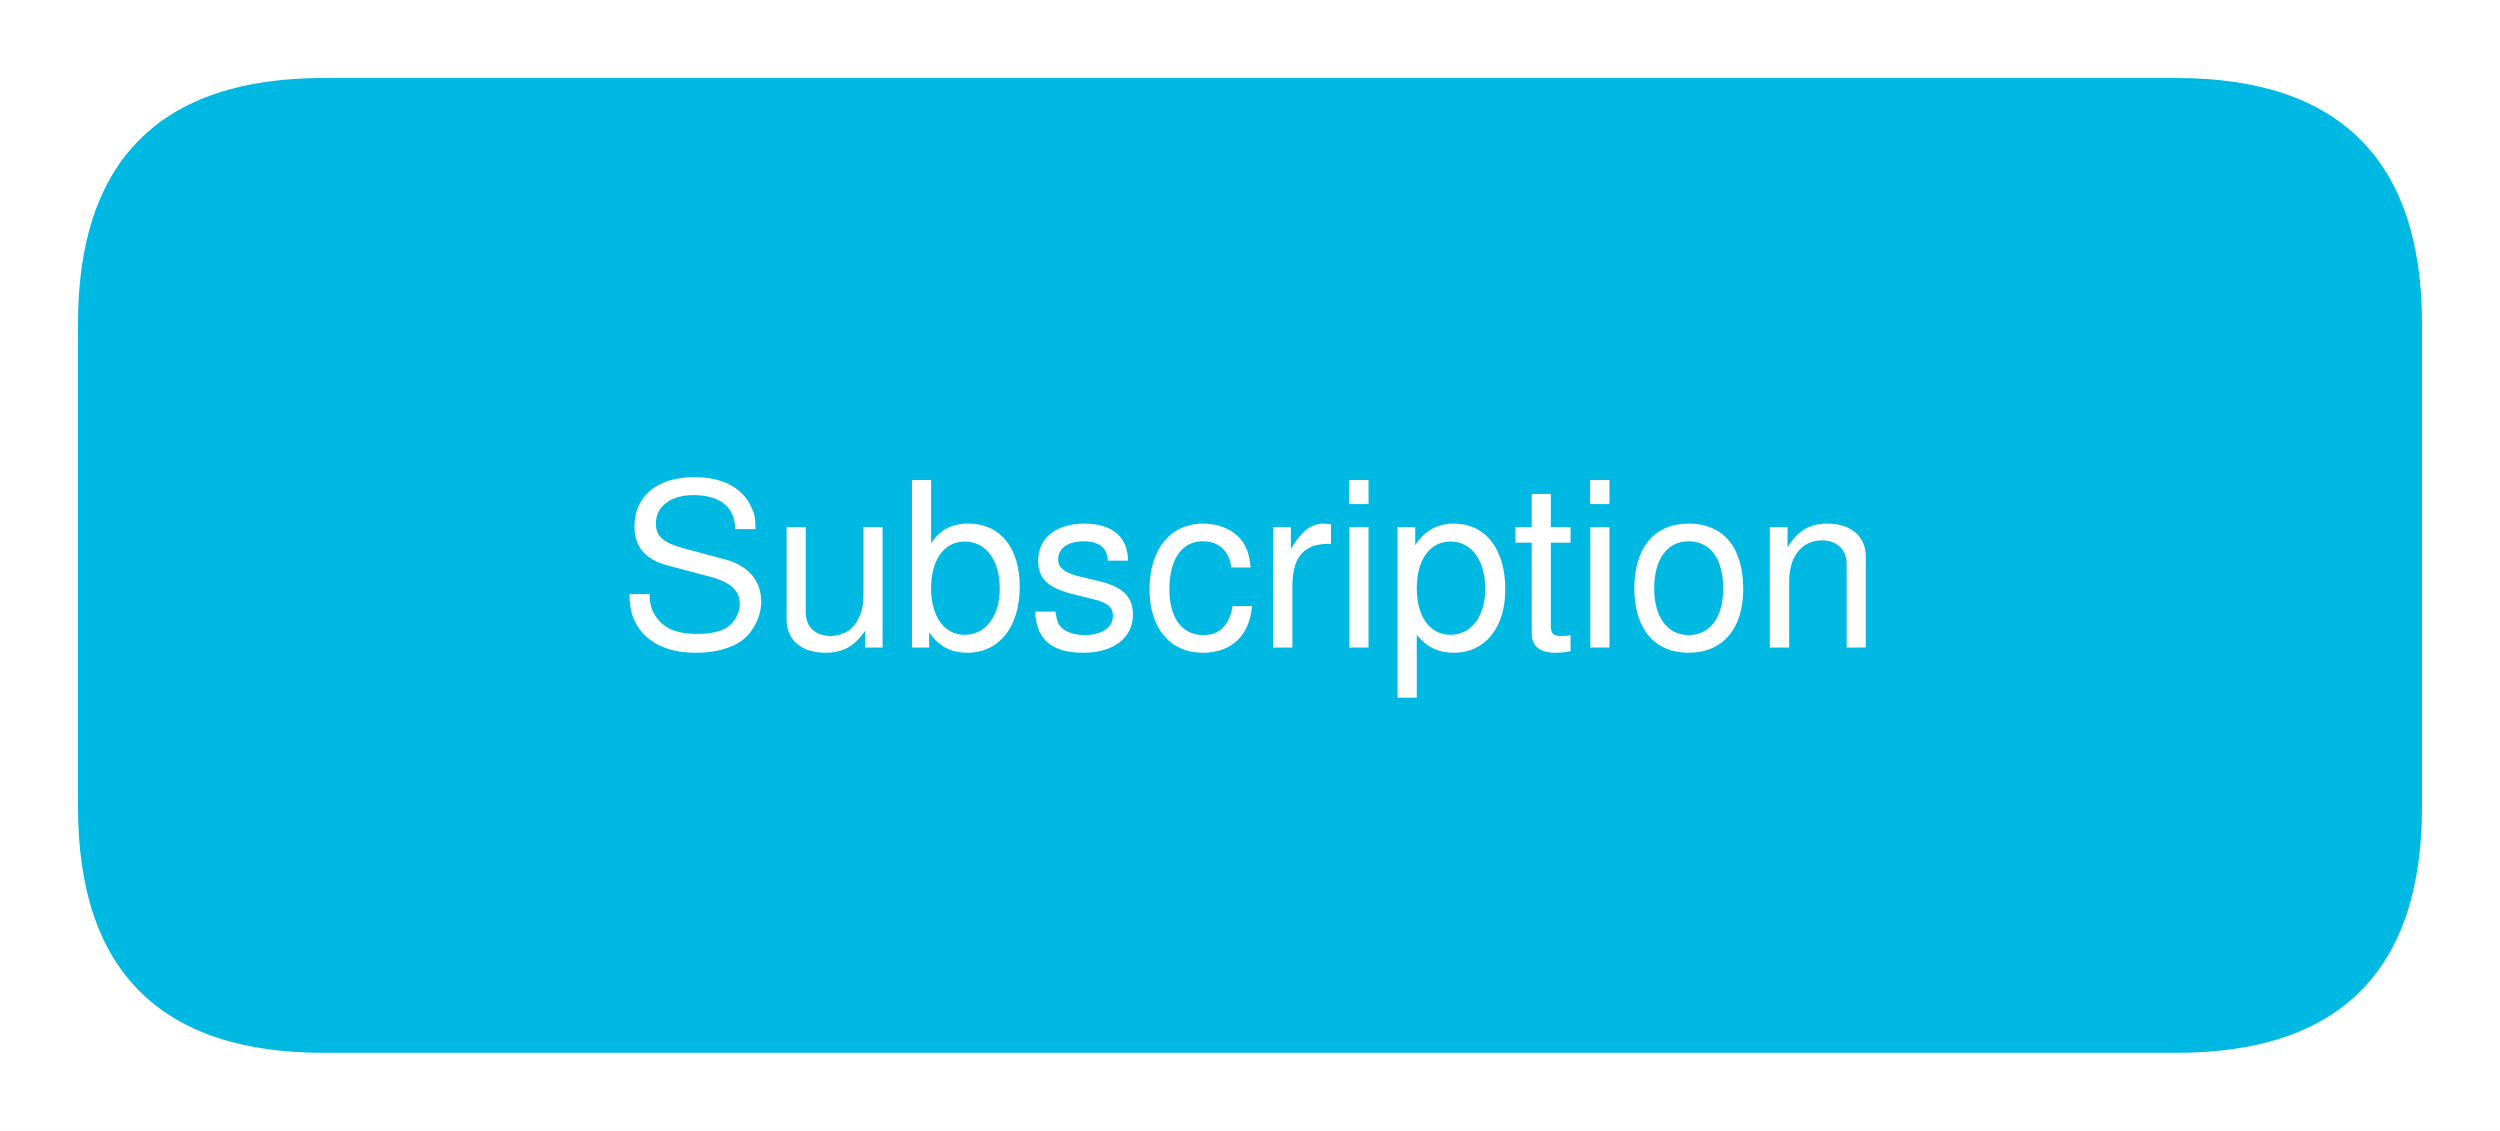
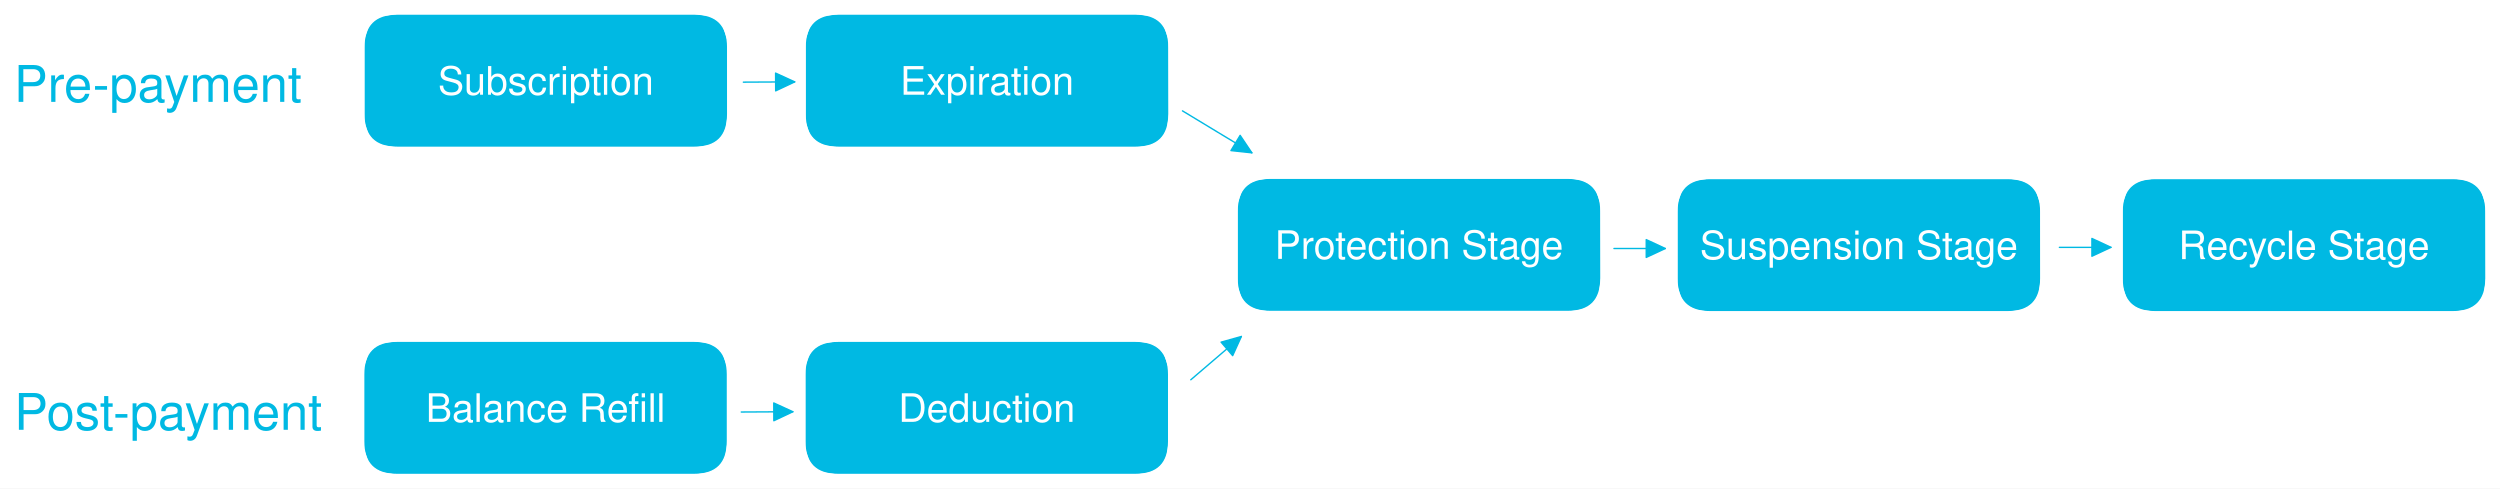
- <svg xmlns="http://www.w3.org/2000/svg" version="1.1" viewBox="0 0 304.512 137.738" width="304.512" height="137.738">
+ <svg xmlns="http://www.w3.org/2000/svg" version="1.1" viewBox="0 0 1782.125 348.253" width="1782.125" height="348.253">
  
-   eyJ2ZXJzaW9uIjoiMSIsImVuY29kaW5nIjoiYnN0cmluZyIsImNvbXByZXNzZWQiOnRydWUsImVuY29kZWQiOiJ4nK1VXW/bIFx1MDAxNH3Pr4i8185cdTAwMDWDwe5b1nVaVGl9SPZRTdNEbGqzOMZcdTAwMDLy1Sr/feB4tpMlVTc1XHUwMDBmVrj3wj333nPgaTBcdTAwMWN6Zltx72ro8U3CXG6RKrb2Lpx9xZVcdTAwMTaytK6gXmu5VElcdTAwMWSZXHUwMDFiU+mry0tWVX4mzEzKuZ/IxX5cdTAwMWIv+IKXRtvA73Y9XHUwMDFjPtXfXlwixVx1MDAxM8PKrOD1htrV5YIhObZ+kmWdXHUwMDE3gpBcdTAwMTBcdTAwMTBcdTAwMDJcdTAwMWG1XHUwMDExQr+3+VxmT637gVx1MDAxNZp3XHUwMDFlZ/I+Z/dcdTAwMWY1ym6m1z8nt6tKTu/GeN2lfVx1MDAxMEUxMduihqWlrb7zaaPknH9cdTAwMTWpyV3uI/u5XUous7zk2pVcdTAwMGZaq6xYXCLMtq6hs+570I/b2Fx1MDAxNYpcdTAwMDKfXHUwMDAwhFx1MDAwMlxiaIhRjMPW7Vx1MDAwZVxiQuhjXGYoQZii0MbgI2TXspDKIXtcdTAwMDPALOaowzZjyTyzXHUwMDAwy/R8zLqpN4iwXHUwMDFmwlx1MDAwMIdcdTAwMTBSXHUwMDE40Vx1MDAwZUPORZZcdTAwMWJXXHSkPkU0hFx1MDAxMbKDwSTqpqJ5PVx1MDAxMFxiMVx1MDAwNTCAYdc8l75cdTAwMWGnNTl+XHUwMDFjtzRnqmpa59Uwe9Dd8uaYWX12XHUwMDFkMMzwjWk39+hcdTAwMDA3K76lt+PR21/fRiv9hd5NR/deXHUwMDFit2v+dciWVcr27IKEglx1MDAwMERcdTAwMTDFkKDWX4hybp3lsig6m0zmXHUwMDFkIWvr7uK0XHUwMDEyXHUwMDBlcPZEgOg5XHJcdTAwMTDb0lxiQPRyXHScrvm0XHUwMDA0cpbkS8VfU1x1MDAwNPC/RIAx8aMwtrRcIlx1MDAwNFwiSuIjXHUwMDExxNhHIFx1MDAwZYOAXHUwMDA0XHUwMDExjXBwVlx1MDAwM1x1MDAwZs3vWVx1MDAxNVx1MDAxOMVKXTFlyfW3XHUwMDEy+lx1MDAxN1JLflx1MDAxNFx1MDAxY5OdYqtcdTAwMDVcdTAwMDSjf6e6dotnqP6abOzGLkszXHUwMDExj7yW+oH1XHUwMDAzW4hi++fW39PV0dRcIp0sZzpRojKOpb2Gam4z10eRgz2jQmSOzl5ia+HqgOlG2NemXHJYiDTtv1x1MDAwN4lcdTAwMDXC7Jlq/JJrXFwqkYmSXHUwMDE101M491x1MDAwMlx1MDAxYzSq9uybNTG2izZuL0c7KJE2reg6561cdTAwMDRfvztxYTZ0XHUwMDFhNKJ2+uFuTE+7we43TFx1MDAwNN39In0=
+   eyJ2ZXJzaW9uIjoiMSIsImVuY29kaW5nIjoiYnN0cmluZyIsImNvbXByZXNzZWQiOnRydWUsImVuY29kZWQiOiJ4nO1cXFlX4spcdTAwMTZ+91e4uK9NTs3DeXPWdmhbWlv7rrN6XHUwMDA1XGJcdTAwMTBlMlx1MDAwNFx1MDAxMHv1f7+7XCKSXHUwMDAwSVxiXG529FxcXHUwMDFmVJKiaqeyv29/u6ZfXHUwMDFim5tcdTAwMDV/1HVcbn9vXHUwMDE2nIeK3XSrnj0sfDLXXHUwMDA3jtdzO224RYLPvU7fq1x1MDAwNCVcdTAwMWK+3+39/ddfdrdr1V2/3OncWZVO6+lrTtNpOW2/XHUwMDA3XHUwMDA1/1x1MDAwYp83N39cdTAwMDW/I1xy2Z7XeWojuFx1MDAxY7ajNZ69etZpXHUwMDA3bVKOXHSlik7uu71daMl3qnCzZjd7TnjHXFwquDtcdTAwMDdlXCLc+8vh4zdZOXvca7BSM2y05jabJX/UXGZcZup14LnDez3f69w5392q34C7eOZ60re8Tr/eaDs98+BocrXTtSuuPzL1oPCq3a5cdTAwMDd1hFdcdTAwMWVMXHSumKUwUUxiKlx1MDAxOTzx5LapQHBkKSGxVkpKhMSsYTudZsczhv1cdTAwMDehsnZoaFrZrtzVwb52NbnMcPy4VFhSMi0olUojQfikRMNx61xy31htIUQo0UIgXHK/pMY6LNVzgleCJcbwbfg9uWMs6Fx1MDAxZVVcdTAwMDPH+Ge2U1x1MDAxYrbXXHUwMDFkd14hsDRivfm4XHUwMDE38arwy/1u1X5yXHUwMDAxLIRGmDIpNVxym2y67Tu42e43m+G1TuUuxmt6vu3522676rbrcPPZaUOHPlxu3Gpr6D5IYlx1MDAwZmqN05Mjf1C066ejr1x1MDAxM1uNY3Uq/d5TJ1HKXHRcdTAwMTVcdTAwMWFzylx1MDAwNFwiXHUwMDFjR0rV7a4xmlqEcYKUZNChjEo+LvF7YpbTri42yuN2u3/T2D66P1x1MDAxYSnE63c/zsuVOKOKgVXgiVx1MDAxMsG7U1x1MDAxMlx1MDAwYqzFnFnSglx1MDAxN08lgVJcdTAwMTSTeZuads/f6bRarlx1MDAwZn1/3nHb/mxcdTAwMWZcdTAwMDeduWVg3nDs6uxdeKbovYLvuU+AmJTomkpDXHUwMDA2MT/hf5shbIJcdTAwMGaT///5XHUwMDE0WzrRo81PMc6Zw1x1MDAxYTeif8c9sFx1MDAwNJ8pMXv1mc8wkoJcdTAwMTDCSeisXHUwMDBiXHUwMDE5bZd8b7ddt3l6f3Vdur4nR71tlnNGI0JaRHPJJdFUojlGw5ZhMlx1MDAwNj4pmFZsXYzGNeJSXHUwMDAwJymZwGdcdTAwMDBRzVx1MDAxNMFaU3B7zcJcdTAwMTf3TGiEXHUwMDAxXHUwMDE2oMxcdTAwMWYgtLDXVk9oe+RcdTAwMDF1i+rg68HJ5clnvNvYu0GXXHSExqF74G1yhlx1MDAwMDNcXMo55tBcdTAwMTaBXHUwMDFlhtCEIF5zXHUwMDExw1x1MDAxZJn4LDPJXHUwMDE2XHUwMDAzo1xipkpcdTAwMTBccsFGUknnjFJcdTAwMTaRXG5cdTAwMGIpXHTQsI4j2fdHaHFcdTAwMGVcdTAwMWR8N86VV0VnXHUwMDE4KTR7+ZnPuEBUXHUwMDExRrJcdTAwMGK0Xrl/zcS5XbtcdTAwMTk4g31nX219/17LN51cdCYsXHUwMDAxrlx1MDAwNtHciFE1XHUwMDAxQMBmnFLLOL5iioPHhfB4azbDmmlcZvJcdTAwMTFcdTAwMDI8oYqheS4zatpcdTAwMDBZfywuu+xXXHUwMDFlv15cdTAwMWTc9PmX/at9dlLeP1x1MDAxZV4liTOJgcg4XHUwMDE4XHUwMDA0vah0XHUwMDA0Rc/iXGZbmFF45eR14uygu9/aPds67KnvxZNH/6SG9/DnJDJD0Fx1MDAxOCg0IYCvXHUwMDE0kmyezaRFNVx1MDAwNVx1MDAxZENcdTAwMTVS/IOzWTHGl5ckM8+p+DPWh4RGMZu9OuEzzDVGLJL+LOKzdFx1MDAxMZ5LPsNcdTAwMTA1LaZcdTAwMTlWhCvQvtPiXGaBOFx1MDAxM8BmXHUwMDEwxlx0YzhZnNWCn5fRXHUwMDE5SCqLQZpcdTAwMTGmXHUwMDFi84ymOcBcdTAwMTWgSCSoXHUwMDBmXHUwMDExJb0xnzEtJbxLXHUwMDFj3lhcdTAwMTmdTdztV8QvJ97lO1x1MDAwZn4h6rFjXzi6vym35f3g/ra1++WB3EFOUVx1MDAxZlx1MDAxNCblfn+KrzbLyMVU+0+hOqz3XHUwMDE5XHUwMDEyK+TgVHRNPX90wCh5IFx1MDAwN8M9yeA9yszIiu/NnCNcdTAwMGJcdTAwMTJcdTAwMWZhXHUwMDEyXHUwMDFmjKHbXHUwMDE159PYXHUwMDAyqUBcdTAwMTRFRFxupjSAby3YwpHhslx0mFwiL3+MXHUwMDFlJVx1MDAxMFx1MDAwMniLNaBnLWKg1mn7JffRdDpRU1f37ZbbNP1cdTAwMWLWXHUwMDFieChYeuFURpWms1ny7bpcdTAwMTPtzp5cdTAwMDNNXHUwMDA3dYmpL2013bpx5UJcdTAwMDVcdTAwMWXG8aa83HcrdnNSoOVWq9H4Ulx1MDAwMUtsqNPLMjhT6Hhu3W3bzW+xhr5cIrZcdJVcYkFcdTAwMGWpOJCuzFx1MDAwZcH0jCyfXHUwMDEwhGBiYcE4iofg+1x0b1x1MDAwNFx1MDAwMZMgLPlcdTAwMWGGXHUwMDFl0lx1MDAwMpEqgratbXm823Na7Tq+XHUwMDA05u7EXHUwMDA3olx1MDAwMGZcdTAwMGLj26KwXHUwMDE53+D6w2Z6vanDbqn15iVcdTAwMWNTnsxcdTAwMDVIUKZoVDst4oJ0t8gpXHUwMDE3XHUwMDEwyJuEXHUwMDAwIMm4ccg3XHTHkHFnXHTHRDJhhlx1MDAxMOTqwZ6fcFxc6ve6Tts44lx1MDAxZojIXHUwMDBigtlsRJ6z9eVBmVGdXGJEzZVCVMjsI2jpQ7e5XHUwMDA0otbKXHUwMDEyXGJEMdWKYlx1MDAxZY5vTGIyV5Dua8Q4w4isXHUwMDA3h6uIyVx1MDAxOElccnRcIuVcdTAwMWFgmlx1MDAxNo26hzU1XHUwMDFjicPPtauty+PDqyqjvn5NTF5TtYtCfXyD61x1MDAwZsmp9Z7z48uSL+vln1x1MDAwN9XtI/7z8nBQOllBvfyorrVzey1kqXS4LWixdirK70tCMJqc0SvOuDDjZZmZK93dcslcXMBG1FJIiKexMqFDJn+WXHUwMDEwSCvBXHUwMDEw5Fx1MDAxMkozPmPYiqhcdTAwMGJlklx1MDAxMFx1MDAxMlNcdTAwMDT5/DryhfxIiHOv40Os/TNcdTAwMTJiQeidlVx1MDAxMHO2vlxcQlxiRFx1MDAxM4HIqSZIgStmXHUwMDA2YvrkRC6BXGK+Zlx0iSSB4CswmVZcdTAwMTBMMVx1MDAwYtiISaWgJ1x1MDAxMFqTkl9JVq/Mylx1MDAxZs3p6kGaXHUwMDE2i46Hlc/2dXl00X/cXHUwMDFhXHUwMDE0h9/O2vdcdTAwMDe7r1x1MDAxN1x1MDAxMO+l2kW6JL7BjNamT2lPtf9v01x1MDAwZlx1MDAwMiVmPlx1MDAxY4GORiiSXHUwMDFhLWKtdK/IJWtJLiwlzaQ7hcSBzi5cdTAwMWTAwkKCXGKBXGKWhlx1MDAxONZCW5iEraaoXHUwMDA3yEQxVoKrNTBTfuTD3kPX9WxcdTAwMTOS31Q4LFxiuLPCIWLlKyRD8lSAIKbbl5hcYkhfYpFL6FEpLEw1k2PBgKYnXHUwMDAy3pFkwMosXHUwMDEwwVxmvfFEwE1tR5fOW1x1MDAxNz0+uEVD99tp7Xar9Prg/i+vdpFcdTAwMTSJb3D9UiQvkkHiRNpSSFLFtcw+aZH+9nLJW4xISzGM2J+UXGY8jINpkoFcdTAwMTOhuFlW+JElQ6lf7lU8t/vmomFB0J2fsIjY+XLZXHUwMDEwXHUwMDFk257Bn1x1MDAwNInIOV1i88LZvae3S01xuFfU7MeBfVYqXHUwMDBmcL7xZ1x1MDAwNlx1MDAxYZhcdTAwMTlN0Vx1MDAxY/7VXHUwMDExNlx1MDAxYVx1MDAwNewkLWmG+7jEnNJcdTAwMWNPVVxiLTHmelx1MDAxZIt901wi0Mj7gsmP8/bWzvcvXHUwMDA3+1x1MDAxZfPPrlx1MDAxZvdeXHUwMDFmhv/l1S5cdTAwMTJccvFccma0dl3zXHUwMDFm3ftz//NcdTAwMGavdbp/cyFrl1x1MDAxNbd9sZOx3tyIkeStXFxaSMApUdmTqHSvyCVcdTAwMTma8Vx1MDAwYqykRlxu1IZAMlxcLlx1MDAxNZAhMzt/MDH7PbHCYj2LqXAkVKeKXHUwMDExQbFcdTAwMTR0XHUwMDFkU7P5XHUwMDExI7tOtV95cyWyIIzPKpHQyFTQJe44YoQkoY5gilx1MDAxMYhglH3YMJ3eclx0Oy24ZVx1MDAxNmghXHUwMDE5N+koXHUwMDE5t8xsJONmXHUwMDAwVUQ3+qx2x1x1MDAxMVx1MDAwMn0hQOEjXHUwMDBlVFx1MDAxN6NBKIJMRWBcdTAwMTAgklAkRGRSY1xmSopNlqLeXHUwMDBiJDNuOEqHw2Z0w5HgTFN4UUxcdTAwMGJcdTAwMDJ+q1wihcb7jbhcdTAwMDXvk1JgWMSZXHUwMDExcuNcdTAwMTJL7jdaYkMnMVx1MDAxYsCBtTlHjElcdTAwMTGugVxyjVx1MDAwMpGrhaBcdTAwMWZnr1G8K5uf4rxcdTAwMTeH9W1E/y7NY4IlL8CEOKUhnVpi9UT6dFA+eVxmXHUwMDEyXHUwMDE5cLaksVxmTi2umNlRSYlOW/f1XHUwMDFhXHUwMDFlXHUwMDAzjVx1MDAwMs1jwCBCmCBcdTAwMWSzOYJoS8enW5NjLcwoXHUwMDA3YPiD7ZxcXGaTXCLTilx1MDAxM2w2IEL2i9E8k2lLMFx1MDAwMjKQavD7l2+czExkwS5wwLWiZms6RlqHoiBkMmXBK9fm9ItcdTAwMDR2fWdcXEaYpZ422Ue/XHUwMDA2UVx1MDAwNHrCnC0xfXpHYjWJqFxi2pjFw5KEmLg/LDJKMbcgnUm6nK67+XncuNi7cD2HnV5+6e1cdTAwMWPj5o6Xbz7ExFx1MDAxY0pCoEshWTKxZjqfXHUwMDAykrEwU9yc9qMlWs9OcoJi0ik2l05pXHUwMDEynOPzbvaKR7IpKqaupi4mc4pde2Qsi82nKJv6yiRdajo1PyWb8jvdpFRq6lHm14uF5rxcYmCUJ57UXHUwMDAwXG5cdTAwMTS0nlripIbavj1cdTAwMWFed1taXHUwMDE1b26KX1tIXZ5cdTAwMWPnXHUwMDFmX5qDzmOgbzlTanqZmGRwXHUwMDFipIbRXHUwMDFhUqVcZt6+XG5fhGXBXHUwMDE3XHUwMDAxdClQP+8lNXpcdTAwMTm+Oj0/V1x1MDAwMIvak4qw9ClcdTAwMTKWXHUwMDFjxyCNYERzkj2OObzx2UNdfsLPrlx1MDAwZcXQqYxcdTAwMWWPv+RcdTAwMWJnIO5cdTAwMDBn3KxjfNdzJOY0XHIhKX7jOVx1MDAxMv1QXHUwMDFhtU9cdTAwMWZHp19vXHUwMDA3rYG8XHUwMDFmNm5cdTAwMDcr2M3x/2rXV+3q13gumtKJf5CM5n6AqVx1MDAxN4VcdTAwMTLnoTGRjEGyybLPvaS7RS5JlmFtQaIn+J+ce5GZzpIgVCnGNPnQ60C27aZccv63eeFcdTAwMThvedP5l1x1MDAwNVx1MDAxMmFW5sxYmlxuv+Rj37BKXHUwMDA0oNBaIFwi1Fx1MDAxMlu/Ulx0KZf4XHUwMDEzjFvm1F1KzaYqKaY3j0MuZVx1MDAxMUjYqVx1MDAxMCBFNJ+161xyj+U1e4g5YcpcdTAwMWNcXIU5mVx1MDAxZr6El0VcdTAwMTFV7+aol4yjl+mo2Jw6903KwFwieFWCXHUwMDAwV81cdTAwMGZcdTAwMTRqy1x1MDAxYzNmNvppMzD20jMsM09ccpnRS0bMgYGEUYpcdTAwMTiFfHX+TF5lcZPIko90iGXqqbxzvlx1MDAxY1a4XHUwMDEx/WtkStBEwe52Sz543uSlgHO71TG7h49aXHUwMDE4uM5wO1x1MDAwNnrj8Lgx7lRDRY552l+/N37/XHUwMDBmLVx1MDAwYpk5In0=
  <defs>
    <style>
      @font-face {
        font-family: "Virgil";
        src: url("https://unpkg.com/@excalidraw/excalidraw@0.13.0/dist/excalidraw-assets/Virgil.woff2");
      }
      @font-face {
        font-family: "Cascadia";
        src: url("https://unpkg.com/@excalidraw/excalidraw@0.13.0/dist/excalidraw-assets/Cascadia.woff2");
      }
    </style>
  </defs>
-   <rect x="0" y="0" width="304.512" height="137.738" fill="#ffffff" />
-   <g stroke-linecap="round" transform="translate(10 10) rotate(0 142.2562 58.86876)">
-     <path d="M29.43 0 L255.08 0 L261.98 0.46 L267.96 1.84 L273.01 4.14 L277.15 7.36 L280.37 11.5 L282.67 16.56 L284.05 22.54 L284.51 88.3 L284.05 95.2 L282.67 101.18 L280.37 106.24 L277.15 110.38 L273.01 113.6 L267.96 115.9 L261.98 117.28 L255.08 117.74 L29.43 117.74 L22.54 117.28 L16.56 115.9 L11.5 113.6 L7.36 110.38 L4.14 106.24 L1.84 101.18 L0.46 95.2 L0.46 22.54 L1.84 16.56 L4.14 11.5 L7.36 7.36 L11.5 4.14 L16.56 1.84 L22.54 0.46 L29.43 0" stroke="none" stroke-width="0" fill="#00b9e3" />
-     <path d="M29.43 0 M29.43 0 C104.27 0, 179.1 0, 255.08 0 M29.43 0 C119.53 0, 209.63 0, 255.08 0 M255.08 0 C274.7 0, 284.51 9.81, 284.51 29.43 M255.08 0 C274.7 0, 284.51 9.81, 284.51 29.43 M284.51 29.43 C284.51 41.4, 284.51 53.36, 284.51 88.3 M284.51 29.43 C284.51 49.61, 284.51 69.78, 284.51 88.3 M284.51 88.3 C284.51 107.93, 274.7 117.74, 255.08 117.74 M284.51 88.3 C284.51 107.93, 274.7 117.74, 255.08 117.74 M255.08 117.74 C205.71 117.74, 156.34 117.74, 29.43 117.74 M255.08 117.74 C194.32 117.74, 133.55 117.74, 29.43 117.74 M29.43 117.74 C9.81 117.74, 0 107.93, 0 88.3 M29.43 117.74 C9.81 117.74, 0 107.93, 0 88.3 M0 88.3 C0 69.14, 0 49.98, 0 29.43 M0 88.3 C0 69, 0 49.7, 0 29.43 M0 29.43 C0 9.81, 9.81 0, 29.43 0 M0 29.43 C0 9.81, 9.81 0, 29.43 0" stroke="#00b9e3" stroke-width="1" fill="none" />
+   <rect x="0" y="0" width="1782.125" height="348.253" fill="#ffffff" />
+   <g stroke-linecap="round">
+     <g transform="translate(1468.041 176.3217) rotate(0 18.38748 -0.00116483)">
+       <path d="M0 0 C6.13 0, 30.65 0, 36.77 0 M0 0 C6.13 0, 30.65 0, 36.77 0" stroke="#00b9e3" stroke-width="1" fill="none" />
+     </g>
+     <g transform="translate(1468.041 176.3217) rotate(0 18.38748 -0.00116483)">
+       <path d="M36.77 0 L23.18 6.34 L23.18 -6.34 L36.77 0" stroke="none" stroke-width="0" fill="#00b9e3" fill-rule="evenodd" />
+       <path d="M36.77 0 C33.63 1.47, 30.48 2.93, 23.18 6.34 M36.77 0 C31.98 2.23, 27.19 4.47, 23.18 6.34 M23.18 6.34 C23.18 2.77, 23.18 -0.79, 23.18 -6.34 M23.18 6.34 C23.18 3.69, 23.18 1.05, 23.18 -6.34 M23.18 -6.34 C27.56 -4.3, 31.94 -2.26, 36.77 0 M23.18 -6.34 C27.41 -4.37, 31.64 -2.39, 36.77 0 M36.77 0 C36.77 0, 36.77 0, 36.77 0 M36.77 0 C36.77 0, 36.77 0, 36.77 0" stroke="#00b9e3" stroke-width="1" fill="none" />
+     </g>
  </g>
-   <g transform="translate(74.25623 52.86876) rotate(0 78 16)">
-     <text x="78" y="26" font-family="Helvetica, Segoe UI Emoji" font-size="28px" fill="#ffffffff" text-anchor="middle" style="white-space: pre;" direction="ltr">Subscription</text>
+   <g stroke-linecap="round">
+     <g transform="translate(1150.523 177.1552) rotate(0 18.29529 0.001734741)">
+       <path d="M0 0 C6.1 0, 30.49 0, 36.59 0 M0 0 C6.1 0, 30.49 0, 36.59 0" stroke="#00b9e3" stroke-width="1" fill="none" />
+     </g>
+     <g transform="translate(1150.523 177.1552) rotate(0 18.29529 0.001734741)">
+       <path d="M36.59 0 L23 6.34 L23 -6.34 L36.59 0" stroke="none" stroke-width="0" fill="#00b9e3" fill-rule="evenodd" />
+       <path d="M36.59 0 C31.29 2.48, 25.98 4.95, 23 6.34 M36.59 0 C31.22 2.51, 25.85 5.01, 23 6.34 M23 6.34 C23 3.24, 23 0.13, 23 -6.34 M23 6.34 C23 2.65, 23 -1.03, 23 -6.34 M23 -6.34 C26.29 -4.8, 29.58 -3.27, 36.59 0 M23 -6.34 C26.2 -4.84, 29.4 -3.35, 36.59 0 M36.59 0 C36.59 0, 36.59 0, 36.59 0 M36.59 0 C36.59 0, 36.59 0, 36.59 0" stroke="#00b9e3" stroke-width="1" fill="none" />
+     </g>
+   </g>
+   <g stroke-linecap="round">
+     <g transform="translate(529.9139 58.55811) rotate(0 18.29529 -0.09745726)">
+       <path d="M0 0 C6.1 -0.03, 30.49 -0.16, 36.59 -0.19 M0 0 C6.1 -0.03, 30.49 -0.16, 36.59 -0.19" stroke="#00b9e3" stroke-width="1" fill="none" />
+     </g>
+     <g transform="translate(529.9139 58.55811) rotate(0 18.29529 -0.09745726)">
+       <path d="M36.59 -0.19 L23.03 6.22 L22.96 -6.46 L36.59 -0.19" stroke="none" stroke-width="0" fill="#00b9e3" fill-rule="evenodd" />
+       <path d="M36.59 -0.19 C31.57 2.18, 26.55 4.55, 23.03 6.22 M36.59 -0.19 C33.78 1.13, 30.97 2.46, 23.03 6.22 M23.03 6.22 C23.01 3.24, 23 0.26, 22.96 -6.46 M23.03 6.22 C23 1.4, 22.98 -3.41, 22.96 -6.46 M22.96 -6.46 C27.12 -4.55, 31.27 -2.64, 36.59 -0.19 M22.96 -6.46 C27.13 -4.55, 31.29 -2.63, 36.59 -0.19 M36.59 -0.19 C36.59 -0.19, 36.59 -0.19, 36.59 -0.19 M36.59 -0.19 C36.59 -0.19, 36.59 -0.19, 36.59 -0.19" stroke="#00b9e3" stroke-width="1" fill="none" />
+     </g>
+   </g>
+   <g stroke-linecap="round" transform="translate(1512.722 127.2204) rotate(0 129.7016 47.51718)">
+     <path d="M23.76 0 L235.64 0 L246.04 1.48 L250.12 3.34 L253.46 5.94 L256.06 9.28 L259.03 18.19 L259.4 71.28 L257.92 81.67 L256.06 85.75 L253.46 89.09 L250.12 91.69 L246.04 93.55 L235.64 95.03 L23.76 95.03 L13.36 93.55 L9.28 91.69 L5.94 89.09 L3.34 85.75 L0.37 76.84 L0.37 18.19 L3.34 9.28 L5.94 5.94 L9.28 3.34 L13.36 1.48 L23.76 0" stroke="none" stroke-width="0" fill="#00b9e3" />
+     <path d="M23.76 0 M23.76 0 C87.6 0, 151.45 0, 235.64 0 M23.76 0 C68.03 0, 112.3 0, 235.64 0 M235.64 0 C251.48 0, 259.4 7.92, 259.4 23.76 M235.64 0 C251.48 0, 259.4 7.92, 259.4 23.76 M259.4 23.76 C259.4 33.59, 259.4 43.42, 259.4 71.28 M259.4 23.76 C259.4 42.39, 259.4 61.01, 259.4 71.28 M259.4 71.28 C259.4 87.11, 251.48 95.03, 235.64 95.03 M259.4 71.28 C259.4 87.11, 251.48 95.03, 235.64 95.03 M235.64 95.03 C162.14 95.03, 88.64 95.03, 23.76 95.03 M235.64 95.03 C182.77 95.03, 129.89 95.03, 23.76 95.03 M23.76 95.03 C7.92 95.03, 0 87.11, 0 71.28 M23.76 95.03 C7.92 95.03, 0 87.11, 0 71.28 M0 71.28 C0 60.51, 0 49.74, 0 23.76 M0 71.28 C0 58.56, 0 45.85, 0 23.76 M0 23.76 C0 7.92, 7.92 0, 23.76 0 M0 23.76 C0 7.92, 7.92 0, 23.76 0" stroke="#ffffff" stroke-width="1" fill="none" />
+   </g>
+   <g transform="translate(1550.923 158.7375) rotate(0 91.5 16)">
+     <text x="91.5" y="26" font-family="Helvetica, Segoe UI Emoji" font-size="28px" fill="#ffffff" text-anchor="middle" style="white-space: pre;" direction="ltr">Recycle Stage</text>
+   </g>
+   <g stroke-linecap="round" transform="translate(1195.392 127.2204) rotate(0 129.7016 47.51718)">
+     <path d="M23.76 0 L235.64 0 L246.04 1.48 L250.12 3.34 L253.46 5.94 L256.06 9.28 L259.03 18.19 L259.4 71.28 L257.92 81.67 L256.06 85.75 L253.46 89.09 L250.12 91.69 L246.04 93.55 L235.64 95.03 L23.76 95.03 L13.36 93.55 L9.28 91.69 L5.94 89.09 L3.34 85.75 L0.37 76.84 L0.37 18.19 L3.34 9.28 L5.94 5.94 L9.28 3.34 L13.36 1.48 L23.76 0" stroke="none" stroke-width="0" fill="#00b9e3" />
+     <path d="M23.76 0 M23.76 0 C69.12 0, 114.48 0, 235.64 0 M23.76 0 C104.9 0, 186.05 0, 235.64 0 M235.64 0 C251.48 0, 259.4 7.92, 259.4 23.76 M235.64 0 C251.48 0, 259.4 7.92, 259.4 23.76 M259.4 23.76 C259.4 34.63, 259.4 45.51, 259.4 71.28 M259.4 23.76 C259.4 37.59, 259.4 51.41, 259.4 71.28 M259.4 71.28 C259.4 87.11, 251.48 95.03, 235.64 95.03 M259.4 71.28 C259.4 87.11, 251.48 95.03, 235.64 95.03 M235.64 95.03 C151.58 95.03, 67.52 95.03, 23.76 95.03 M235.64 95.03 C184.89 95.03, 134.14 95.03, 23.76 95.03 M23.76 95.03 C7.92 95.03, 0 87.11, 0 71.28 M23.76 95.03 C7.92 95.03, 0 87.11, 0 71.28 M0 71.28 C0 61.73, 0 52.19, 0 23.76 M0 71.28 C0 58.62, 0 45.96, 0 23.76 M0 23.76 C0 7.92, 7.92 0, 23.76 0 M0 23.76 C0 7.92, 7.92 0, 23.76 0" stroke="#ffffff" stroke-width="1" fill="none" />
+   </g>
+   <g transform="translate(1210.594 158.7375) rotate(0 114.5 16)">
+     <text x="114.5" y="26" font-family="Helvetica, Segoe UI Emoji" font-size="28px" fill="#ffffff" text-anchor="middle" style="white-space: pre;" direction="ltr">Suspension Stage</text>
+   </g>
+   <g stroke-linecap="round" transform="translate(881.8328 127.036) rotate(0 129.7016 47.51718)">
+     <path d="M23.76 0 L235.64 0 L246.04 1.48 L250.12 3.34 L253.46 5.94 L256.06 9.28 L259.03 18.19 L259.4 71.28 L257.92 81.67 L256.06 85.75 L253.46 89.09 L250.12 91.69 L246.04 93.55 L235.64 95.03 L23.76 95.03 L13.36 93.55 L9.28 91.69 L5.94 89.09 L3.34 85.75 L0.37 76.84 L0.37 18.19 L3.34 9.28 L5.94 5.94 L9.28 3.34 L13.36 1.48 L23.76 0" stroke="none" stroke-width="0" fill="#00b9e3" />
+     <path d="M23.76 0 M23.76 0 C83.2 0, 142.64 0, 235.64 0 M23.76 0 C77.04 0, 130.32 0, 235.64 0 M235.64 0 C251.48 0, 259.4 7.92, 259.4 23.76 M235.64 0 C251.48 0, 259.4 7.92, 259.4 23.76 M259.4 23.76 C259.4 34.86, 259.4 45.97, 259.4 71.28 M259.4 23.76 C259.4 38.96, 259.4 54.15, 259.4 71.28 M259.4 71.28 C259.4 87.11, 251.48 95.03, 235.64 95.03 M259.4 71.28 C259.4 87.11, 251.48 95.03, 235.64 95.03 M235.64 95.03 C183.9 95.03, 132.15 95.03, 23.76 95.03 M235.64 95.03 C172.18 95.03, 108.71 95.03, 23.76 95.03 M23.76 95.03 C7.92 95.03, 0 87.11, 0 71.28 M23.76 95.03 C7.92 95.03, 0 87.11, 0 71.28 M0 71.28 C0 53.8, 0 36.32, 0 23.76 M0 71.28 C0 55.5, 0 39.73, 0 23.76 M0 23.76 C0 7.92, 7.92 0, 23.76 0 M0 23.76 C0 7.92, 7.92 0, 23.76 0" stroke="#ffffff" stroke-width="1" fill="none" />
+   </g>
+   <g transform="translate(907.0344 158.5532) rotate(0 104.5 16)">
+     <text x="104.5" y="26" font-family="Helvetica, Segoe UI Emoji" font-size="28px" fill="#ffffff" text-anchor="middle" style="white-space: pre;" direction="ltr">Protection Stage</text>
+   </g>
+   <g stroke-linecap="round" transform="translate(573.8984 10) rotate(0 129.7016 47.51718)">
+     <path d="M23.76 0 L235.64 0 L246.04 1.48 L250.12 3.34 L253.46 5.94 L256.06 9.28 L259.03 18.19 L259.4 71.28 L257.92 81.67 L256.06 85.75 L253.46 89.09 L250.12 91.69 L246.04 93.55 L235.64 95.03 L23.76 95.03 L13.36 93.55 L9.28 91.69 L5.94 89.09 L3.34 85.75 L0.37 76.84 L0.37 18.19 L3.34 9.28 L5.94 5.94 L9.28 3.34 L13.36 1.48 L23.76 0" stroke="none" stroke-width="0" fill="#00b9e3" />
+     <path d="M23.76 0 M23.76 0 C100.15 0, 176.54 0, 235.64 0 M23.76 0 C83.19 0, 142.63 0, 235.64 0 M235.64 0 C251.48 0, 259.4 7.92, 259.4 23.76 M235.64 0 C251.48 0, 259.4 7.92, 259.4 23.76 M259.4 23.76 C259.4 36.98, 259.4 50.19, 259.4 71.28 M259.4 23.76 C259.4 35.04, 259.4 46.32, 259.4 71.28 M259.4 71.28 C259.4 87.11, 251.48 95.03, 235.64 95.03 M259.4 71.28 C259.4 87.11, 251.48 95.03, 235.64 95.03 M235.64 95.03 C163.95 95.03, 92.25 95.03, 23.76 95.03 M235.64 95.03 C189.63 95.03, 143.61 95.03, 23.76 95.03 M23.76 95.03 C7.92 95.03, 0 87.11, 0 71.28 M23.76 95.03 C7.92 95.03, 0 87.11, 0 71.28 M0 71.28 C0 55.59, 0 39.91, 0 23.76 M0 71.28 C0 52.42, 0 33.57, 0 23.76 M0 23.76 C0 7.92, 7.92 0, 23.76 0 M0 23.76 C0 7.92, 7.92 0, 23.76 0" stroke="#ffffff" stroke-width="1" fill="none" />
+   </g>
+   <g transform="translate(640.1 41.51718) rotate(0 63.5 16)">
+     <text x="63.5" y="26" font-family="Helvetica, Segoe UI Emoji" font-size="28px" fill="#ffffff" text-anchor="middle" style="white-space: pre;" direction="ltr">Expiration</text>
+   </g>
+   <g stroke-linecap="round" transform="translate(259.3672 10) rotate(0 129.7016 47.51718)">
+     <path d="M23.76 0 L235.64 0 L246.04 1.48 L250.12 3.34 L253.46 5.94 L256.06 9.28 L259.03 18.19 L259.4 71.28 L257.92 81.67 L256.06 85.75 L253.46 89.09 L250.12 91.69 L246.04 93.55 L235.64 95.03 L23.76 95.03 L13.36 93.55 L9.28 91.69 L5.94 89.09 L3.34 85.75 L0.37 76.84 L0.37 18.19 L3.34 9.28 L5.94 5.94 L9.28 3.34 L13.36 1.48 L23.76 0" stroke="none" stroke-width="0" fill="#00b9e3" />
+     <path d="M23.76 0 M23.76 0 C99.68 0, 175.59 0, 235.64 0 M23.76 0 C92.68 0, 161.59 0, 235.64 0 M235.64 0 C251.48 0, 259.4 7.92, 259.4 23.76 M235.64 0 C251.48 0, 259.4 7.92, 259.4 23.76 M259.4 23.76 C259.4 41.28, 259.4 58.79, 259.4 71.28 M259.4 23.76 C259.4 35.47, 259.4 47.19, 259.4 71.28 M259.4 71.28 C259.4 87.11, 251.48 95.03, 235.64 95.03 M259.4 71.28 C259.4 87.11, 251.48 95.03, 235.64 95.03 M235.64 95.03 C173.94 95.03, 112.24 95.03, 23.76 95.03 M235.64 95.03 C163.35 95.03, 91.06 95.03, 23.76 95.03 M23.76 95.03 C7.92 95.03, 0 87.11, 0 71.28 M23.76 95.03 C7.92 95.03, 0 87.11, 0 71.28 M0 71.28 C0 61.12, 0 50.97, 0 23.76 M0 71.28 C0 61.49, 0 51.7, 0 23.76 M0 23.76 C0 7.92, 7.92 0, 23.76 0 M0 23.76 C0 7.92, 7.92 0, 23.76 0" stroke="#ffffff" stroke-width="1" fill="none" />
+   </g>
+   <g transform="translate(311.0687 41.51718) rotate(0 78 16)">
+     <text x="78" y="26" font-family="Helvetica, Segoe UI Emoji" font-size="28px" fill="#ffffff" text-anchor="middle" style="white-space: pre;" direction="ltr">Subscription</text>
+   </g>
+   <g stroke-linecap="round" transform="translate(573.714 243.2186) rotate(0 129.7016 47.51718)">
+     <path d="M23.76 0 L235.64 0 L246.04 1.48 L250.12 3.34 L253.46 5.94 L256.06 9.28 L259.03 18.19 L259.4 71.28 L257.92 81.67 L256.06 85.75 L253.46 89.09 L250.12 91.69 L246.04 93.55 L235.64 95.03 L23.76 95.03 L13.36 93.55 L9.28 91.69 L5.94 89.09 L3.34 85.75 L0.37 76.84 L0.37 18.19 L3.34 9.28 L5.94 5.94 L9.28 3.34 L13.36 1.48 L23.76 0" stroke="none" stroke-width="0" fill="#00b9e3" />
+     <path d="M23.76 0 M23.76 0 C81.84 0, 139.92 0, 235.64 0 M23.76 0 C81.82 0, 139.88 0, 235.64 0 M235.64 0 C251.48 0, 259.4 7.92, 259.4 23.76 M235.64 0 C251.48 0, 259.4 7.92, 259.4 23.76 M259.4 23.76 C259.4 34.91, 259.4 46.06, 259.4 71.28 M259.4 23.76 C259.4 38.27, 259.4 52.78, 259.4 71.28 M259.4 71.28 C259.4 87.11, 251.48 95.03, 235.64 95.03 M259.4 71.28 C259.4 87.11, 251.48 95.03, 235.64 95.03 M235.64 95.03 C168.09 95.03, 100.54 95.03, 23.76 95.03 M235.64 95.03 C168.12 95.03, 100.6 95.03, 23.76 95.03 M23.76 95.03 C7.92 95.03, 0 87.11, 0 71.28 M23.76 95.03 C7.92 95.03, 0 87.11, 0 71.28 M0 71.28 C0 57.39, 0 43.5, 0 23.76 M0 71.28 C0 54.94, 0 38.6, 0 23.76 M0 23.76 C0 7.92, 7.92 0, 23.76 0 M0 23.76 C0 7.92, 7.92 0, 23.76 0" stroke="#ffffff" stroke-width="1" fill="none" />
+   </g>
+   <g transform="translate(639.4156 274.7357) rotate(0 64 16)">
+     <text x="64" y="26" font-family="Helvetica, Segoe UI Emoji" font-size="28px" fill="#ffffff" text-anchor="middle" style="white-space: pre;" direction="ltr">Deduction</text>
+   </g>
+   <g stroke-linecap="round">
+     <g transform="translate(848.8625 270.7132) rotate(0 18.02183 -15.4231)">
+       <path d="M0 0 C6.01 -5.14, 30.04 -25.71, 36.04 -30.85 M0 0 C6.01 -5.14, 30.04 -25.71, 36.04 -30.85" stroke="#00b9e3" stroke-width="1" fill="none" />
+     </g>
+     <g transform="translate(848.8625 270.7132) rotate(0 18.02183 -15.4231)">
+       <path d="M36.04 -30.85 L29.84 -17.19 L21.59 -26.82 L36.04 -30.85" stroke="none" stroke-width="0" fill="#00b9e3" fill-rule="evenodd" />
+       <path d="M36.04 -30.85 C33.93 -26.2, 31.82 -21.55, 29.84 -17.19 M36.04 -30.85 C34.11 -26.59, 32.17 -22.33, 29.84 -17.19 M29.84 -17.19 C28.05 -19.28, 26.26 -21.37, 21.59 -26.82 M29.84 -17.19 C27.07 -20.42, 24.31 -23.65, 21.59 -26.82 M21.59 -26.82 C26.49 -28.19, 31.39 -29.55, 36.04 -30.85 M21.59 -26.82 C25.51 -27.91, 29.42 -29, 36.04 -30.85 M36.04 -30.85 C36.04 -30.85, 36.04 -30.85, 36.04 -30.85 M36.04 -30.85 C36.04 -30.85, 36.04 -30.85, 36.04 -30.85" stroke="#00b9e3" stroke-width="1" fill="none" />
+     </g>
+   </g>
+   <g stroke-linecap="round">
+     <g transform="translate(842.9437 79.03891) rotate(0 24.72657 14.95157)">
+       <path d="M0 0 C4.14 2.51, 16.61 10.06, 24.85 15.04 C33.09 20.03, 45.35 27.43, 49.45 29.9 M0 0 C4.14 2.51, 16.61 10.06, 24.85 15.04 C33.09 20.03, 45.35 27.43, 49.45 29.9" stroke="#00b9e3" stroke-width="1" fill="none" />
+     </g>
+     <g transform="translate(842.9437 79.03891) rotate(0 24.72657 14.95157)">
+       <path d="M49.45 29.9 L34.54 28.3 L41.09 17.45 L49.45 29.9" stroke="none" stroke-width="0" fill="#00b9e3" fill-rule="evenodd" />
+       <path d="M49.45 29.9 C43.95 29.31, 38.45 28.72, 34.54 28.3 M49.45 29.9 C45.16 29.44, 40.87 28.98, 34.54 28.3 M34.54 28.3 C36.65 24.8, 38.77 21.3, 41.09 17.45 M34.54 28.3 C35.89 26.06, 37.25 23.82, 41.09 17.45 M41.09 17.45 C44.34 22.29, 47.59 27.13, 49.45 29.9 M41.09 17.45 C43.51 21.06, 45.94 24.66, 49.45 29.9 M49.45 29.9 C49.45 29.9, 49.45 29.9, 49.45 29.9 M49.45 29.9 C49.45 29.9, 49.45 29.9, 49.45 29.9" stroke="#00b9e3" stroke-width="1" fill="none" />
+     </g>
+   </g>
+   <g transform="translate(10 38.60309) rotate(0 104 21)">
+     <text x="0" y="34" font-family="Helvetica, Segoe UI Emoji" font-size="36px" fill="#00b9e3" text-anchor="start" style="white-space: pre;" direction="ltr">Pre-payment</text>
+   </g>
+   <g transform="translate(10.18437 272.3875) rotate(0 112 21)">
+     <text x="0" y="34" font-family="Helvetica, Segoe UI Emoji" font-size="36px" fill="#00b9e3" text-anchor="start" style="white-space: pre;" direction="ltr">Post-payment</text>
+   </g>
+   <g stroke-linecap="round" transform="translate(259.1828 243.2186) rotate(0 129.7016 47.51718)">
+     <path d="M23.76 0 L235.64 0 L246.04 1.48 L250.12 3.34 L253.46 5.94 L256.06 9.28 L259.03 18.19 L259.4 71.28 L257.92 81.67 L256.06 85.75 L253.46 89.09 L250.12 91.69 L246.04 93.55 L235.64 95.03 L23.76 95.03 L13.36 93.55 L9.28 91.69 L5.94 89.09 L3.34 85.75 L0.37 76.84 L0.37 18.19 L3.34 9.28 L5.94 5.94 L9.28 3.34 L13.36 1.48 L23.76 0" stroke="none" stroke-width="0" fill="#00b9e3" />
+     <path d="M23.76 0 M23.76 0 C104.78 0, 185.8 0, 235.64 0 M23.76 0 C98.97 0, 174.18 0, 235.64 0 M235.64 0 C251.48 0, 259.4 7.92, 259.4 23.76 M235.64 0 C251.48 0, 259.4 7.92, 259.4 23.76 M259.4 23.76 C259.4 39.18, 259.4 54.59, 259.4 71.28 M259.4 23.76 C259.4 38.21, 259.4 52.66, 259.4 71.28 M259.4 71.28 C259.4 87.11, 251.48 95.03, 235.64 95.03 M259.4 71.28 C259.4 87.11, 251.48 95.03, 235.64 95.03 M235.64 95.03 C155.01 95.03, 74.38 95.03, 23.76 95.03 M235.64 95.03 C193.11 95.03, 150.57 95.03, 23.76 95.03 M23.76 95.03 C7.92 95.03, 0 87.11, 0 71.28 M23.76 95.03 C7.92 95.03, 0 87.11, 0 71.28 M0 71.28 C0 61.53, 0 51.79, 0 23.76 M0 71.28 C0 56.03, 0 40.79, 0 23.76 M0 23.76 C0 7.92, 7.92 0, 23.76 0 M0 23.76 C0 7.92, 7.92 0, 23.76 0" stroke="#ffffff" stroke-width="1" fill="none" />
+   </g>
+   <g transform="translate(302.3843 274.7357) rotate(0 86.5 16)">
+     <text x="86.5" y="26" font-family="Helvetica, Segoe UI Emoji" font-size="28px" fill="#ffffff" text-anchor="middle" style="white-space: pre;" direction="ltr">Balance Refill</text>
+   </g>
+   <g stroke-linecap="round">
+     <g transform="translate(528.4265 293.7059) rotate(0 18.38748 -0.09792624)">
+       <path d="M0 0 C6.13 -0.03, 30.65 -0.16, 36.77 -0.2 M0 0 C6.13 -0.03, 30.65 -0.16, 36.77 -0.2" stroke="#00b9e3" stroke-width="1" fill="none" />
+     </g>
+     <g transform="translate(528.4265 293.7059) rotate(0 18.38748 -0.09792624)">
+       <path d="M36.77 -0.2 L23.21 6.22 L23.15 -6.46 L36.77 -0.2" stroke="none" stroke-width="0" fill="#00b9e3" fill-rule="evenodd" />
+       <path d="M36.77 -0.2 C32.3 1.92, 27.83 4.03, 23.21 6.22 M36.77 -0.2 C33.14 1.52, 29.51 3.24, 23.21 6.22 M23.21 6.22 C23.19 1.21, 23.16 -3.79, 23.15 -6.46 M23.21 6.22 C23.2 2.76, 23.18 -0.7, 23.15 -6.46 M23.15 -6.46 C27.97 -4.25, 32.79 -2.03, 36.77 -0.2 M23.15 -6.46 C27.59 -4.42, 32.03 -2.38, 36.77 -0.2 M36.77 -0.2 C36.77 -0.2, 36.77 -0.2, 36.77 -0.2 M36.77 -0.2 C36.77 -0.2, 36.77 -0.2, 36.77 -0.2" stroke="#00b9e3" stroke-width="1" fill="none" />
+     </g>
  </g>
</svg>
